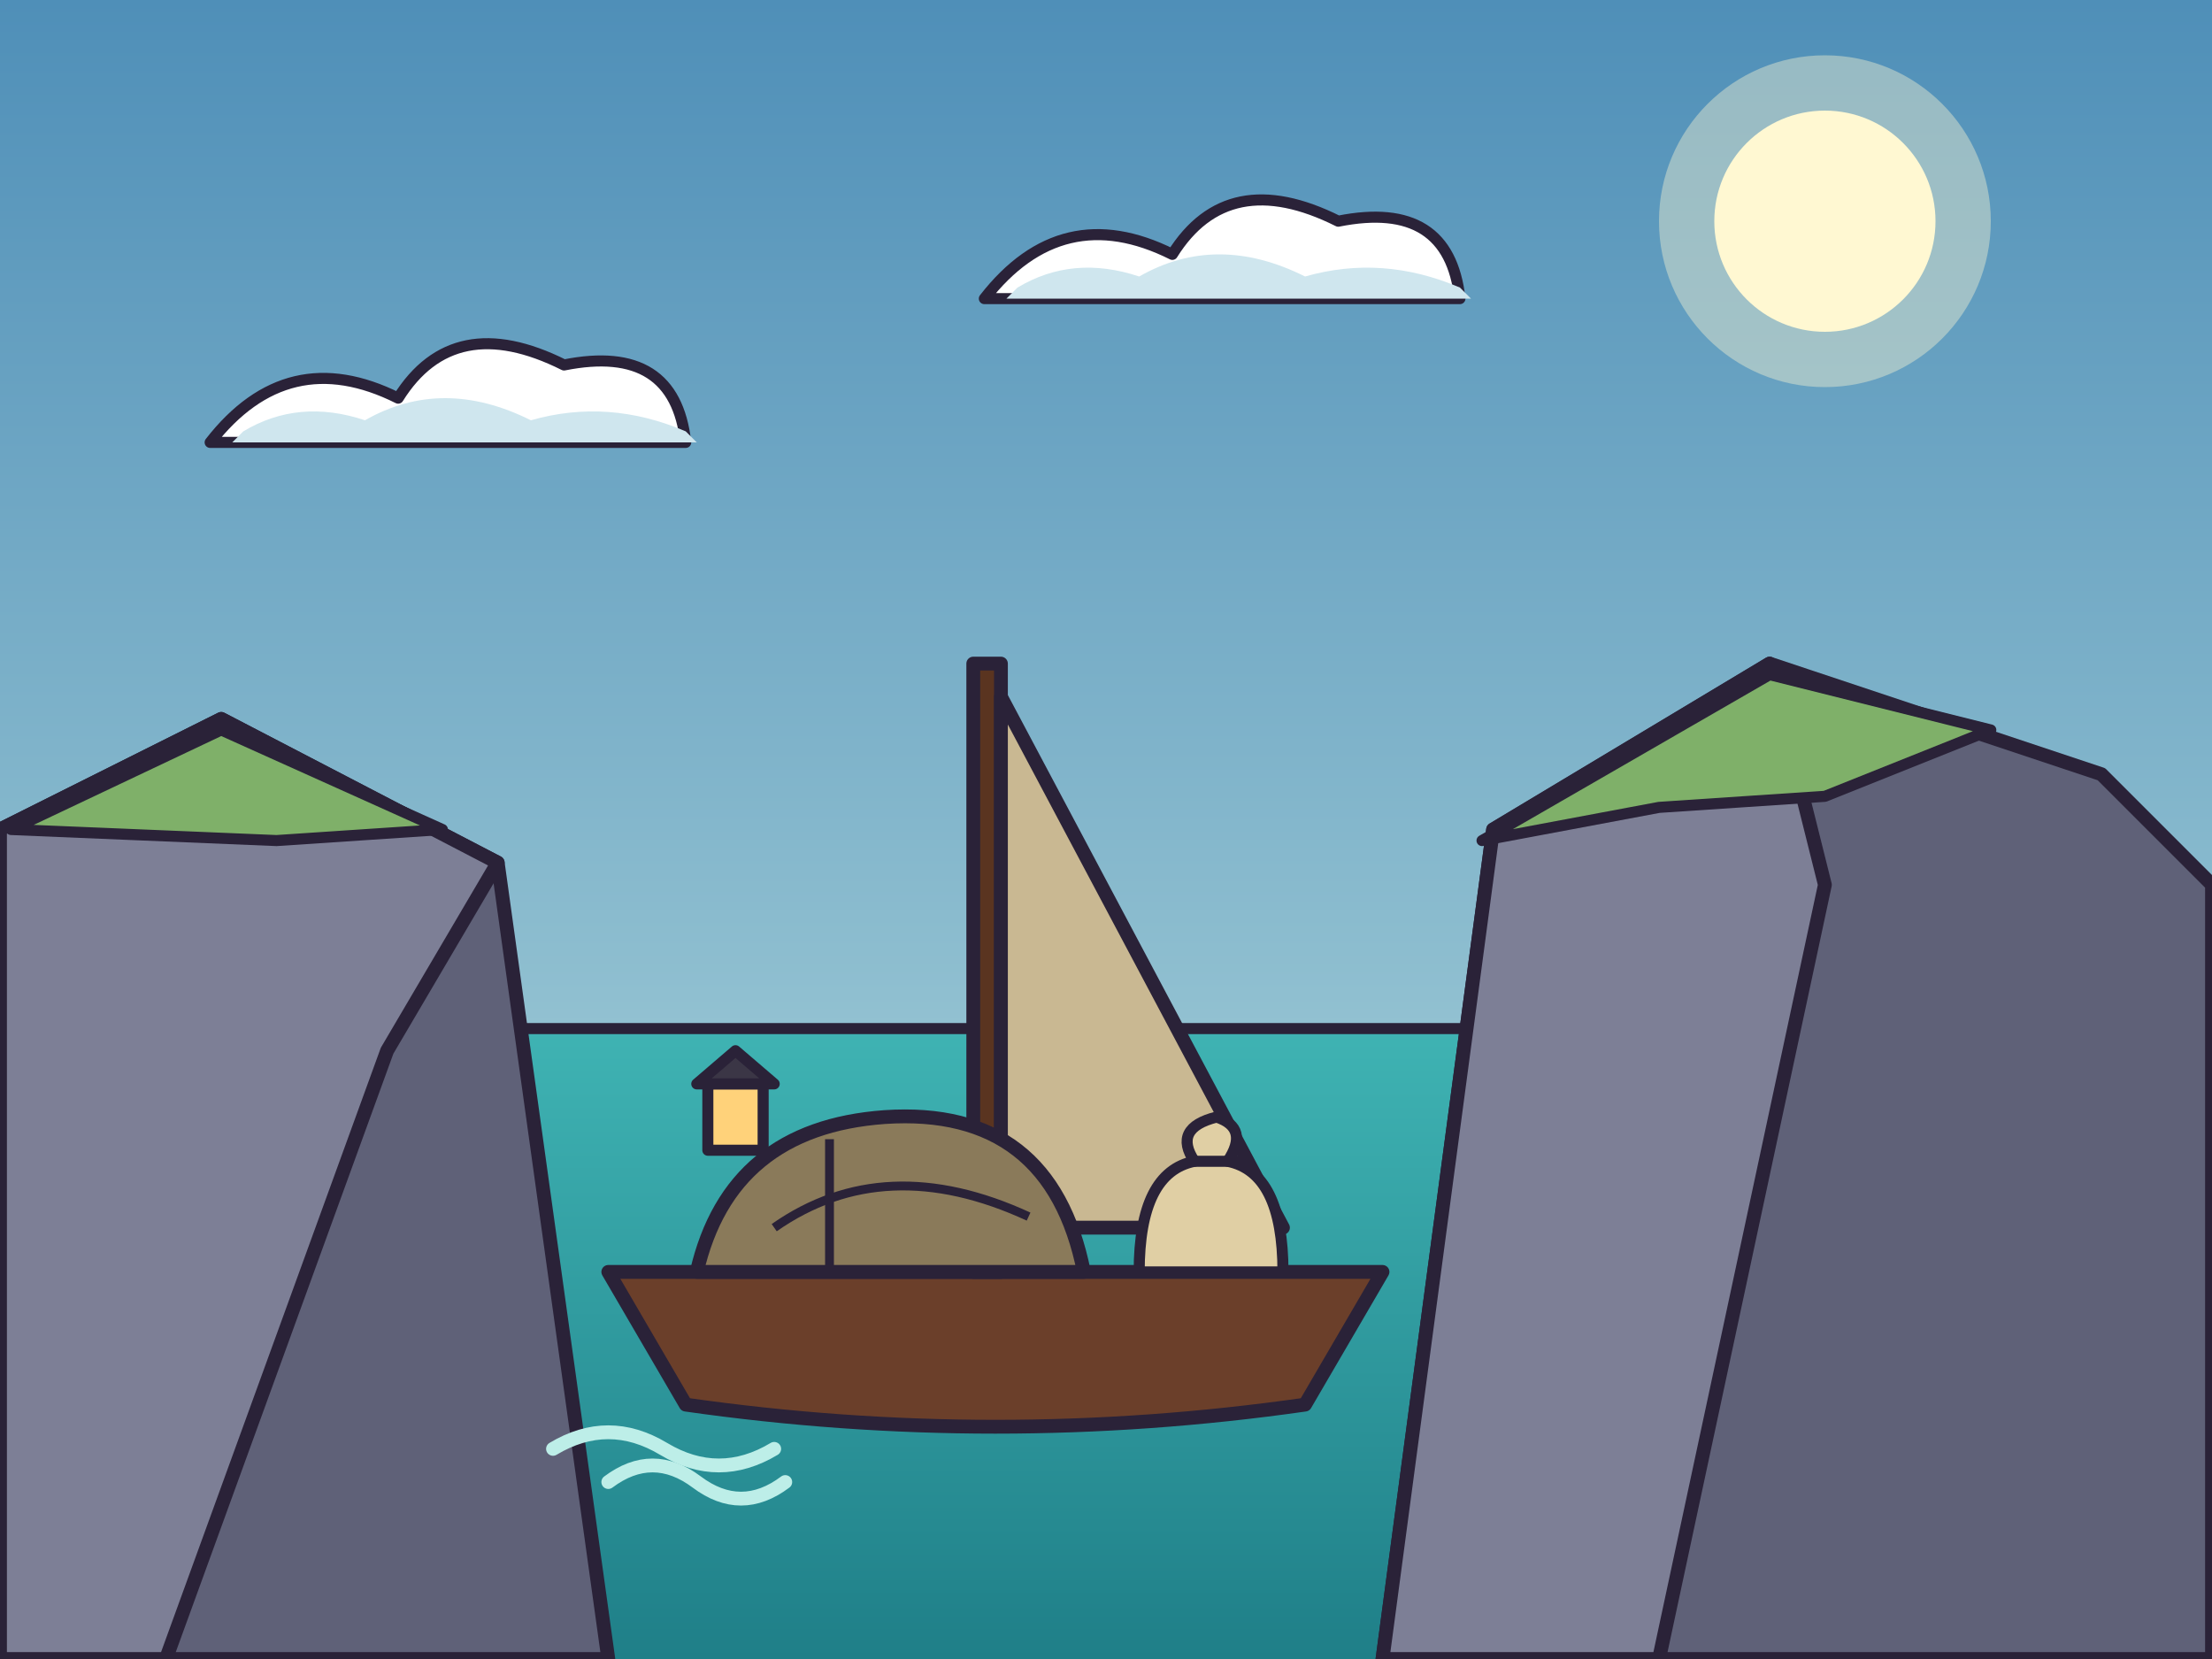
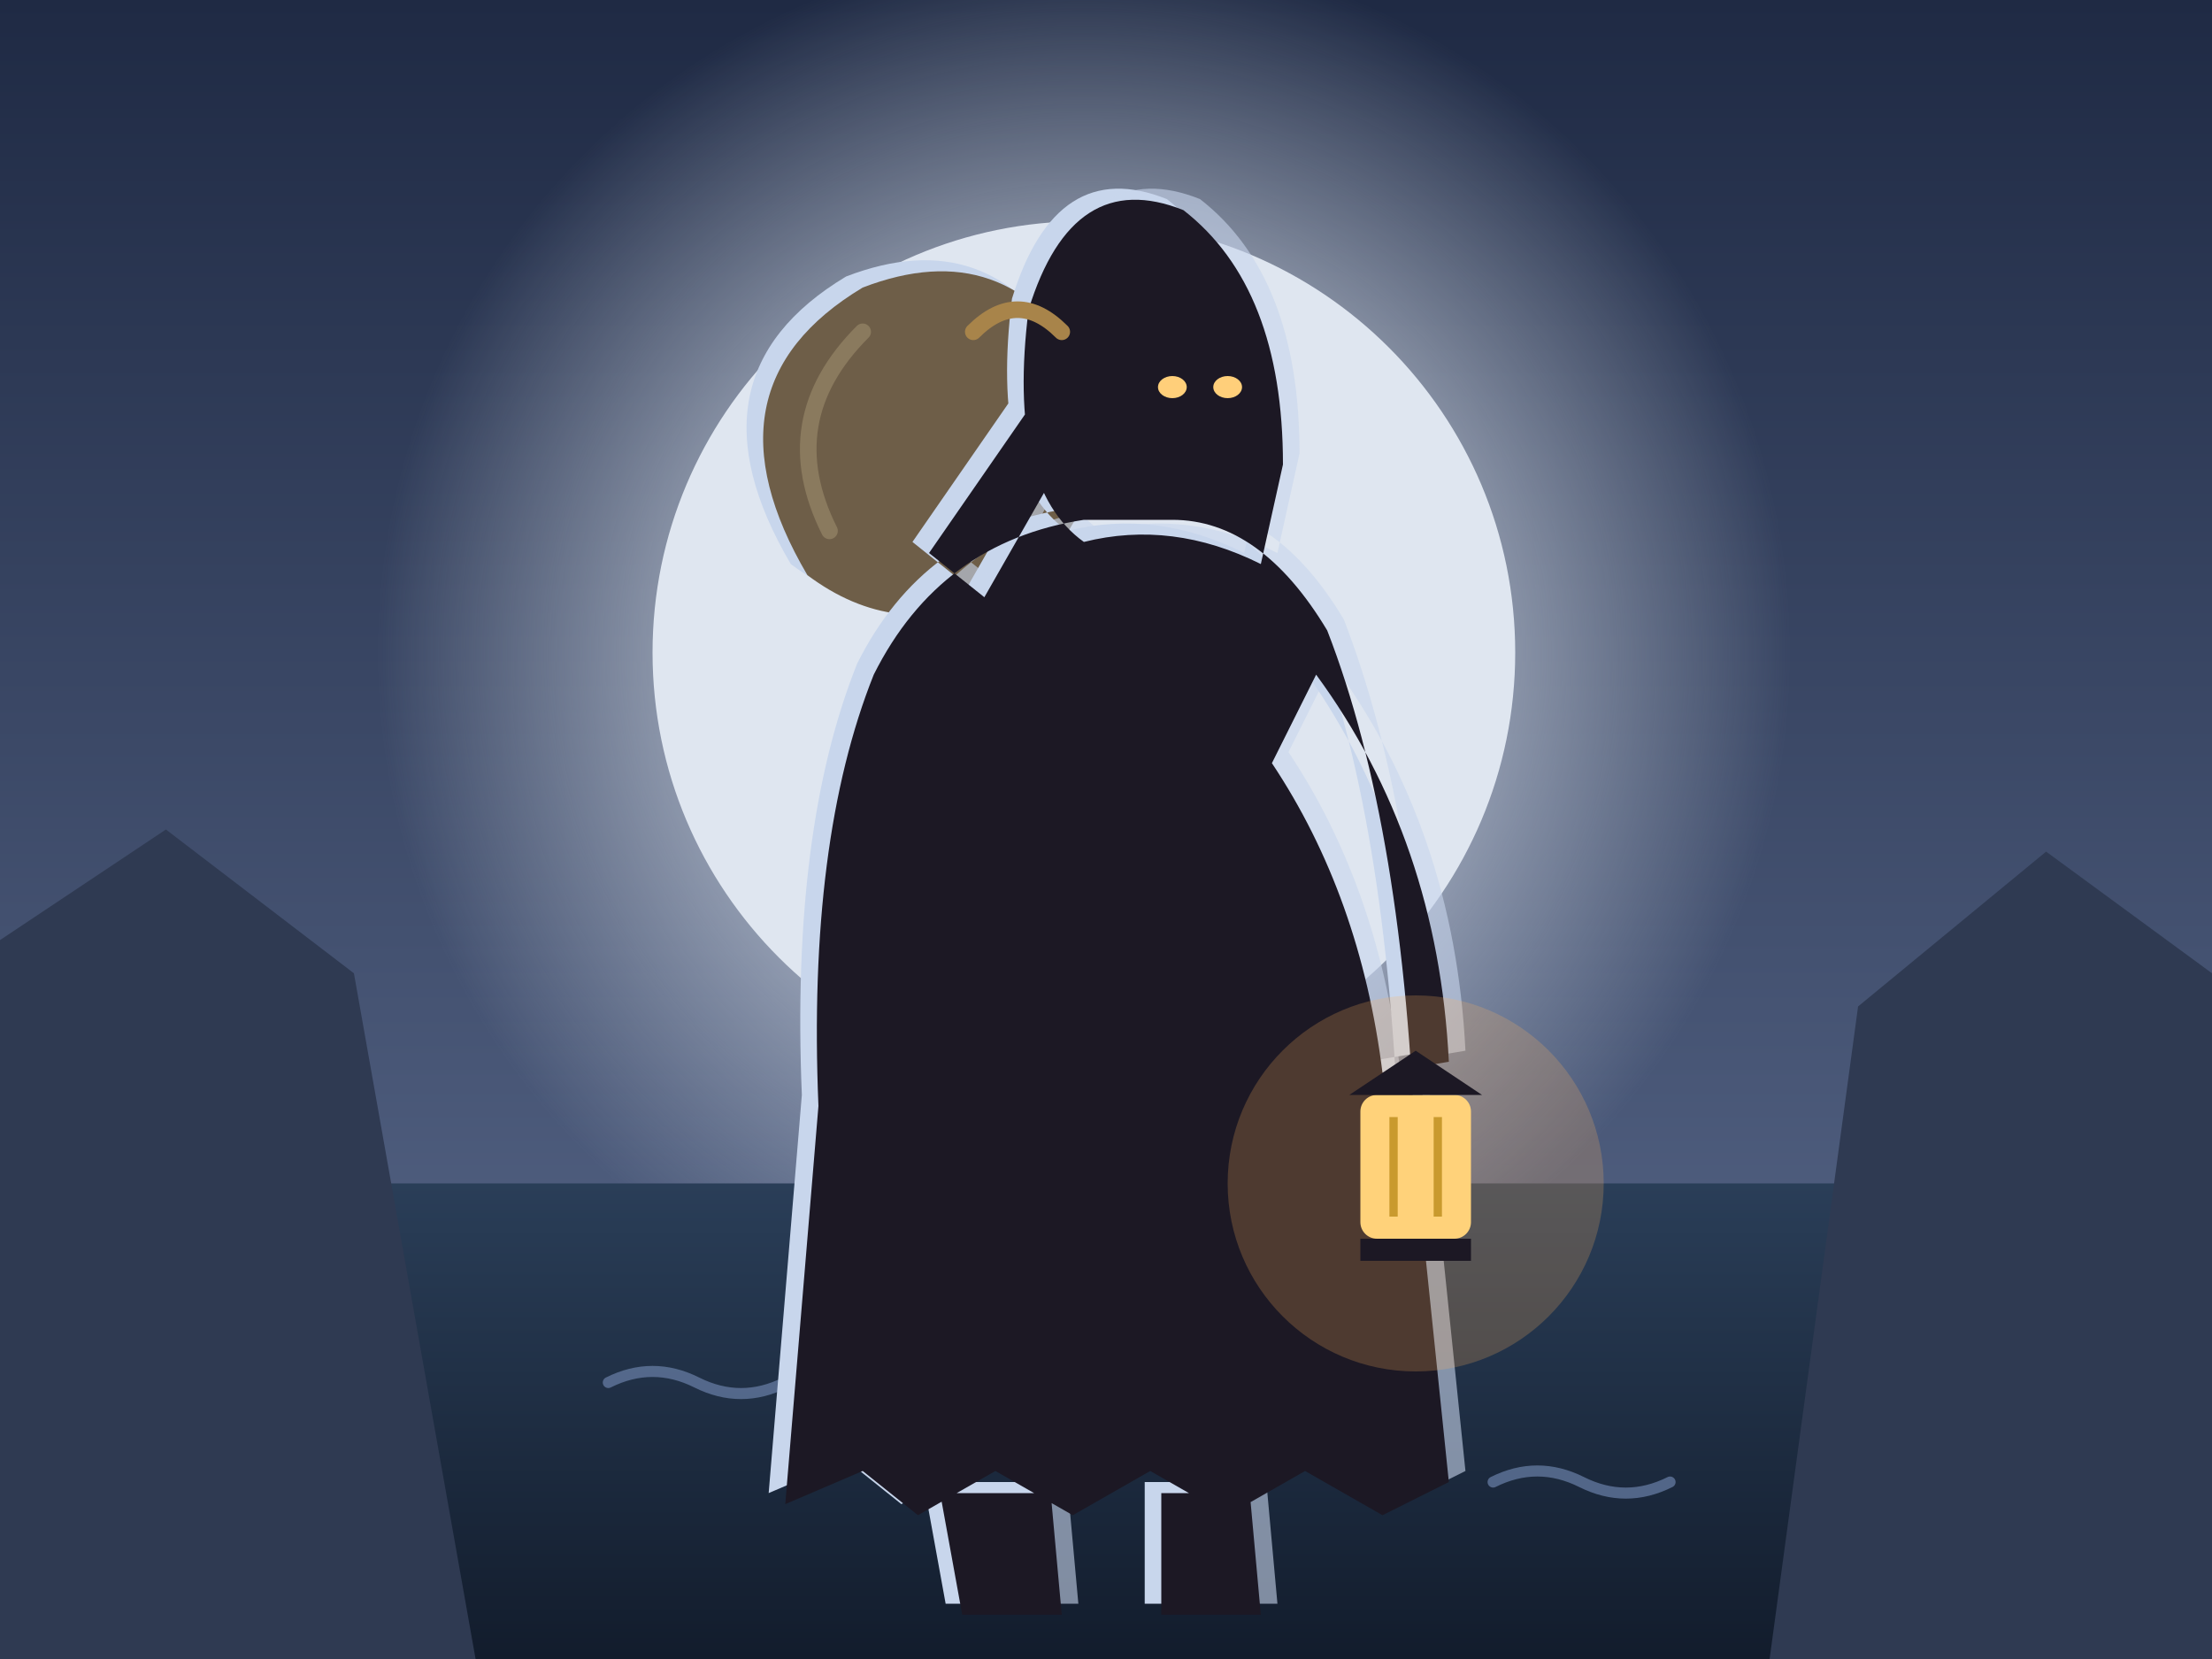
<svg xmlns="http://www.w3.org/2000/svg" viewBox="0 0 400 300">
  <defs>
    <linearGradient id="sky" x1="0" y1="0" x2="0" y2="1">
-       <stop offset="0" stop-color="#4f8fb8" />
-       <stop offset="0.6" stop-color="#8fbfd0" />
-       <stop offset="1" stop-color="#d8eae6" />
+       <stop offset="0" stop-color="#1f2a44" />
+       <stop offset="1" stop-color="#5f6f92" />
    </linearGradient>
    <linearGradient id="sea" x1="0" y1="0" x2="0" y2="1">
-       <stop offset="0" stop-color="#3fb3b3" />
-       <stop offset="1" stop-color="#1f7f88" />
+       <stop offset="0" stop-color="#2a3e58" />
+       <stop offset="1" stop-color="#121c2c" />
    </linearGradient>
+     <radialGradient id="halo" cx="0.5" cy="0.5" r="0.5">
+       <stop offset="0.55" stop-color="#dfe6f0" stop-opacity="0.55" />
+       <stop offset="1" stop-color="#dfe6f0" stop-opacity="0" />
+     </radialGradient>
  </defs>
  <rect width="400" height="300" fill="url(#sky)" />
-   <circle cx="330" cy="40" r="30" fill="#fff8d2" opacity="0.4" />
-   <circle cx="330" cy="40" r="20" fill="#fff8d2" />
-   <path d="M38 80 q14 -18 34 -8 q10 -16 30 -6 q20 -4 22 14 z" fill="#ffffff" stroke="#2a2238" stroke-width="2" stroke-linejoin="round" stroke-linecap="round" />
-   <path d="M44 78 q10 -6 22 -2 q14 -8 30 0 q14 -4 28 2 l2 2 h-84 z" fill="#cfe6ee" />
-   <path d="M178 54 q14 -18 34 -8 q10 -16 30 -6 q20 -4 22 14 z" fill="#ffffff" stroke="#2a2238" stroke-width="2" stroke-linejoin="round" stroke-linecap="round" />
-   <path d="M184 52 q10 -6 22 -2 q14 -8 30 0 q14 -4 28 2 l2 2 h-84 z" fill="#cfe6ee" />
-   <rect y="186" width="400" height="114" fill="url(#sea)" />
-   <path d="M0 186 H400" stroke="#2a2238" stroke-width="2" />
-   <g fill="#e8fbf8" opacity="0.7">
-     <rect x="300" y="194" width="60" height="3" rx="1.5" />
-     <rect x="312" y="202" width="36" height="3" rx="1.5" />
+   <circle cx="196" cy="118" r="128" fill="url(#halo)" />
+   <circle cx="196" cy="118" r="78" fill="#dfe6f0" />
+   <rect y="214" width="400" height="86" fill="url(#sea)" />
+   <g fill="#2f3a52">
+     <path d="M0 300 V170 L30 150 L64 176 L86 300 Z" />
+     <path d="M400 300 V176 L370 154 L336 182 L320 300 Z" />
  </g>
-   <g fill="none" stroke="#bdeee8" stroke-width="2.5" stroke-linecap="round">
-     <path d="M20 236 q8 -6 16 0 q8 6 16 0" />
-     <path d="M110 268 q8 -6 16 0 q8 6 16 0" />
-     <path d="M336 248 q8 -6 16 0 q8 6 16 0" />
+   <g fill="none" stroke="#6a80a8" stroke-width="2" stroke-linecap="round" opacity="0.7">
+     <path d="M110 250 q8 -4 16 0 q8 4 16 0" />
+     <path d="M270 268 q8 -4 16 0 q8 4 16 0" />
  </g>
-   <g stroke="#2a2238" stroke-width="2.5" stroke-linejoin="round" stroke-linecap="round">
-     <path d="M250 300 L270 150 L320 120 L380 140 L400 160 V300 Z" fill="#5f6178" />
-     <path d="M270 150 L320 120 L330 160 L300 300 L250 300 Z" fill="#7d7f96" />
-     <path d="M0 300 V150 L40 130 L90 156 L110 300 Z" fill="#5f6178" />
-     <path d="M40 130 L90 156 L70 190 L30 300 H0 V150 Z" fill="#7d7f96" />
+   <path d="M146 104 Q126 70 156 52 Q182 42 196 66 Q204 94 180 108 Q162 116 146 104 Z" fill="#c8d6ec" transform="translate(-3 -2)" />
+   <path d="M146 104 Q126 70 156 52 Q182 42 196 66 Q204 94 180 108 Q162 116 146 104 Z" fill="#6e5e48" />
+   <path d="M150 96 Q140 76 156 60" fill="none" stroke="#8a7a5e" stroke-width="3" stroke-linecap="round" />
+   <path d="M186 56 Q194 30 214 38 Q232 52 232 84 L228 102 Q212 94 196 98 Q182 88 186 56 Z M196 94 Q170 98 158 122 Q146 152 148 200 L142 272 L156 266 L166 274 L180 266 L194 274 L208 266 L222 274 L236 266 L250 274 L262 268 L256 210 Q254 150 240 114 Q228 94 212 94 Z M170 270 L174 292 L192 292 L190 270 Z M210 270 L210 292 L228 292 L226 270 Z M168 100 L186 74 L194 80 L178 108 Z M238 122 Q260 152 262 192 L250 194 Q246 162 230 138 Z" fill="#c8d6ec" transform="translate(-3 -2)" />
+   <path d="M186 56 Q194 30 214 38 Q232 52 232 84 L228 102 Q212 94 196 98 Q182 88 186 56 Z M196 94 Q170 98 158 122 Q146 152 148 200 L142 272 L156 266 L166 274 L180 266 L194 274 L208 266 L222 274 L236 266 L250 274 L262 268 L256 210 Q254 150 240 114 Q228 94 212 94 Z M170 270 L174 292 L192 292 L190 270 Z M210 270 L210 292 L228 292 L226 270 Z M168 100 L186 74 L194 80 L178 108 Z M238 122 Q260 152 262 192 L250 194 Q246 162 230 138 Z" fill="#c8d6ec" transform="translate(3 -2)" opacity="0.6" />
+   <path d="M186 56 Q194 30 214 38 Q232 52 232 84 L228 102 Q212 94 196 98 Q182 88 186 56 Z M196 94 Q170 98 158 122 Q146 152 148 200 L142 272 L156 266 L166 274 L180 266 L194 274 L208 266 L222 274 L236 266 L250 274 L262 268 L256 210 Q254 150 240 114 Q228 94 212 94 Z M170 270 L174 292 L192 292 L190 270 Z M210 270 L210 292 L228 292 L226 270 Z M168 100 L186 74 L194 80 L178 108 Z M238 122 Q260 152 262 192 L250 194 Q246 162 230 138 Z" fill="#1c1824" />
+   <path d="M176 60 Q184 52 192 60" fill="none" stroke="#a8844a" stroke-width="3" stroke-linecap="round" />
+   <g fill="#ffcf7a">
+     <ellipse cx="212" cy="70" rx="2.6" ry="2" />
+     <ellipse cx="222" cy="70" rx="2.6" ry="2" />
  </g>
-   <g fill="#7fb069" stroke="#2a2238" stroke-width="2" stroke-linejoin="round" stroke-linecap="round">
-     <path d="M268 152 L320 122 L360 132 L330 144 L300 146 Z" />
-     <path d="M2 150 L40 132 L80 150 L50 152 Z" />
-   </g>
-   <g stroke="#2a2238" stroke-width="2.5" stroke-linejoin="round" stroke-linecap="round">
-     <path d="M110 230 L250 230 L236 254 Q180 262 124 254 Z" fill="#6b3f2a" />
-     <rect x="176" y="120" width="5" height="110" fill="#5a3420" />
-     <path d="M181 126 L232 222 L181 222 Z" fill="#c9b892" />
-     <path d="M126 230 Q132 204 160 202 Q190 200 196 230 Z" fill="#8a7a5a" />
-   </g>
-   <g fill="none" stroke="#2a2238" stroke-width="1.6">
-     <path d="M140 222 Q160 208 186 220" />
-     <path d="M150 230 V206" />
-   </g>
-   <g stroke="#2a2238" stroke-width="2" stroke-linejoin="round" stroke-linecap="round">
-     <path d="M206 230 q0 -18 10 -20 q-4 -6 4 -8 q6 2 2 8 q10 2 10 20 z" fill="#e0cfa4" />
-     <rect x="128" y="196" width="10" height="12" fill="#ffd27a" />
-     <path d="M126 196 h14 l-7 -6 z" fill="#3b3646" />
-   </g>
-   <path d="M216 210 l8 0" stroke="#2a2238" stroke-width="2" />
-   <g fill="none" stroke="#bdeee8" stroke-width="2.5" stroke-linecap="round">
-     <path d="M100 262 q10 -6 20 0 q10 6 20 0" />
-   </g>
+   <circle cx="256" cy="214" r="34" fill="#ffb35c" opacity="0.22" />
+   <path d="M256 192 v6" stroke="#1c1824" stroke-width="2.5" />
+   <rect x="246" y="198" width="20" height="26" rx="3" fill="#ffd27a" />
+   <path d="M244 198 h24 l-12 -8 z M246 224 h20 v4 h-20 z" fill="#1c1824" />
+   <path d="M252 202 v18 M260 202 v18" stroke="#c99a2e" stroke-width="1.5" />
</svg>
